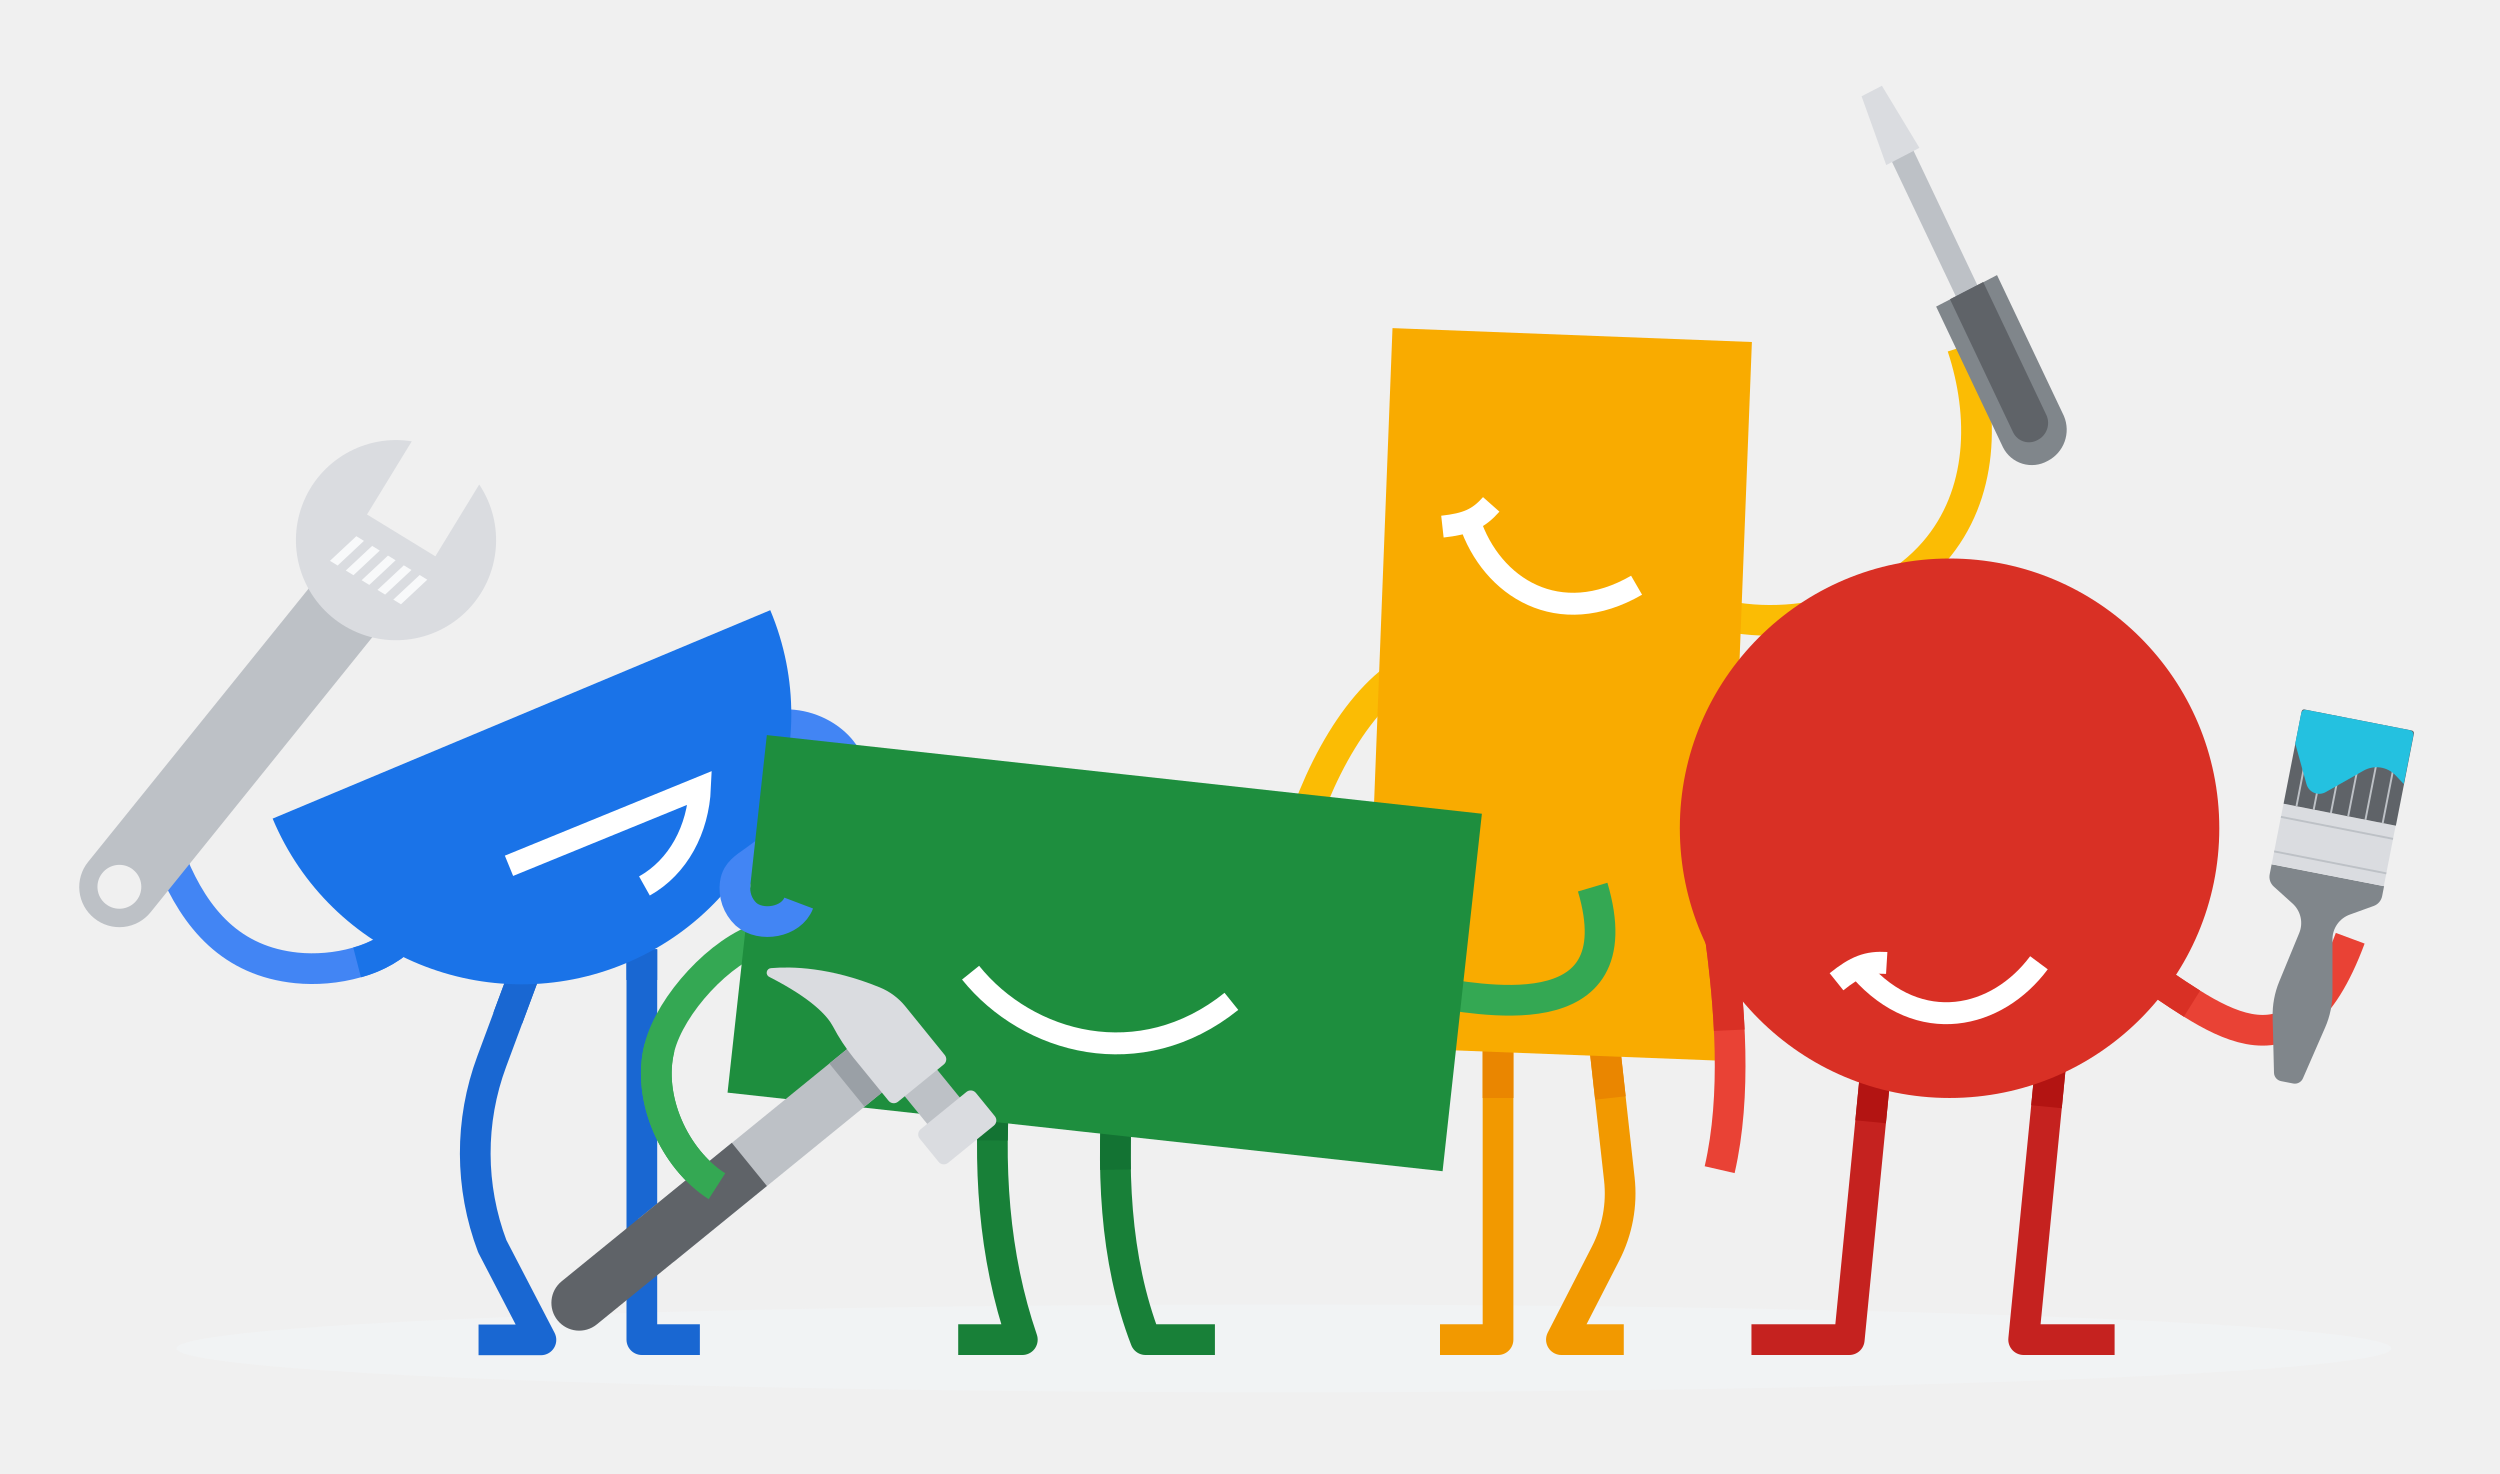
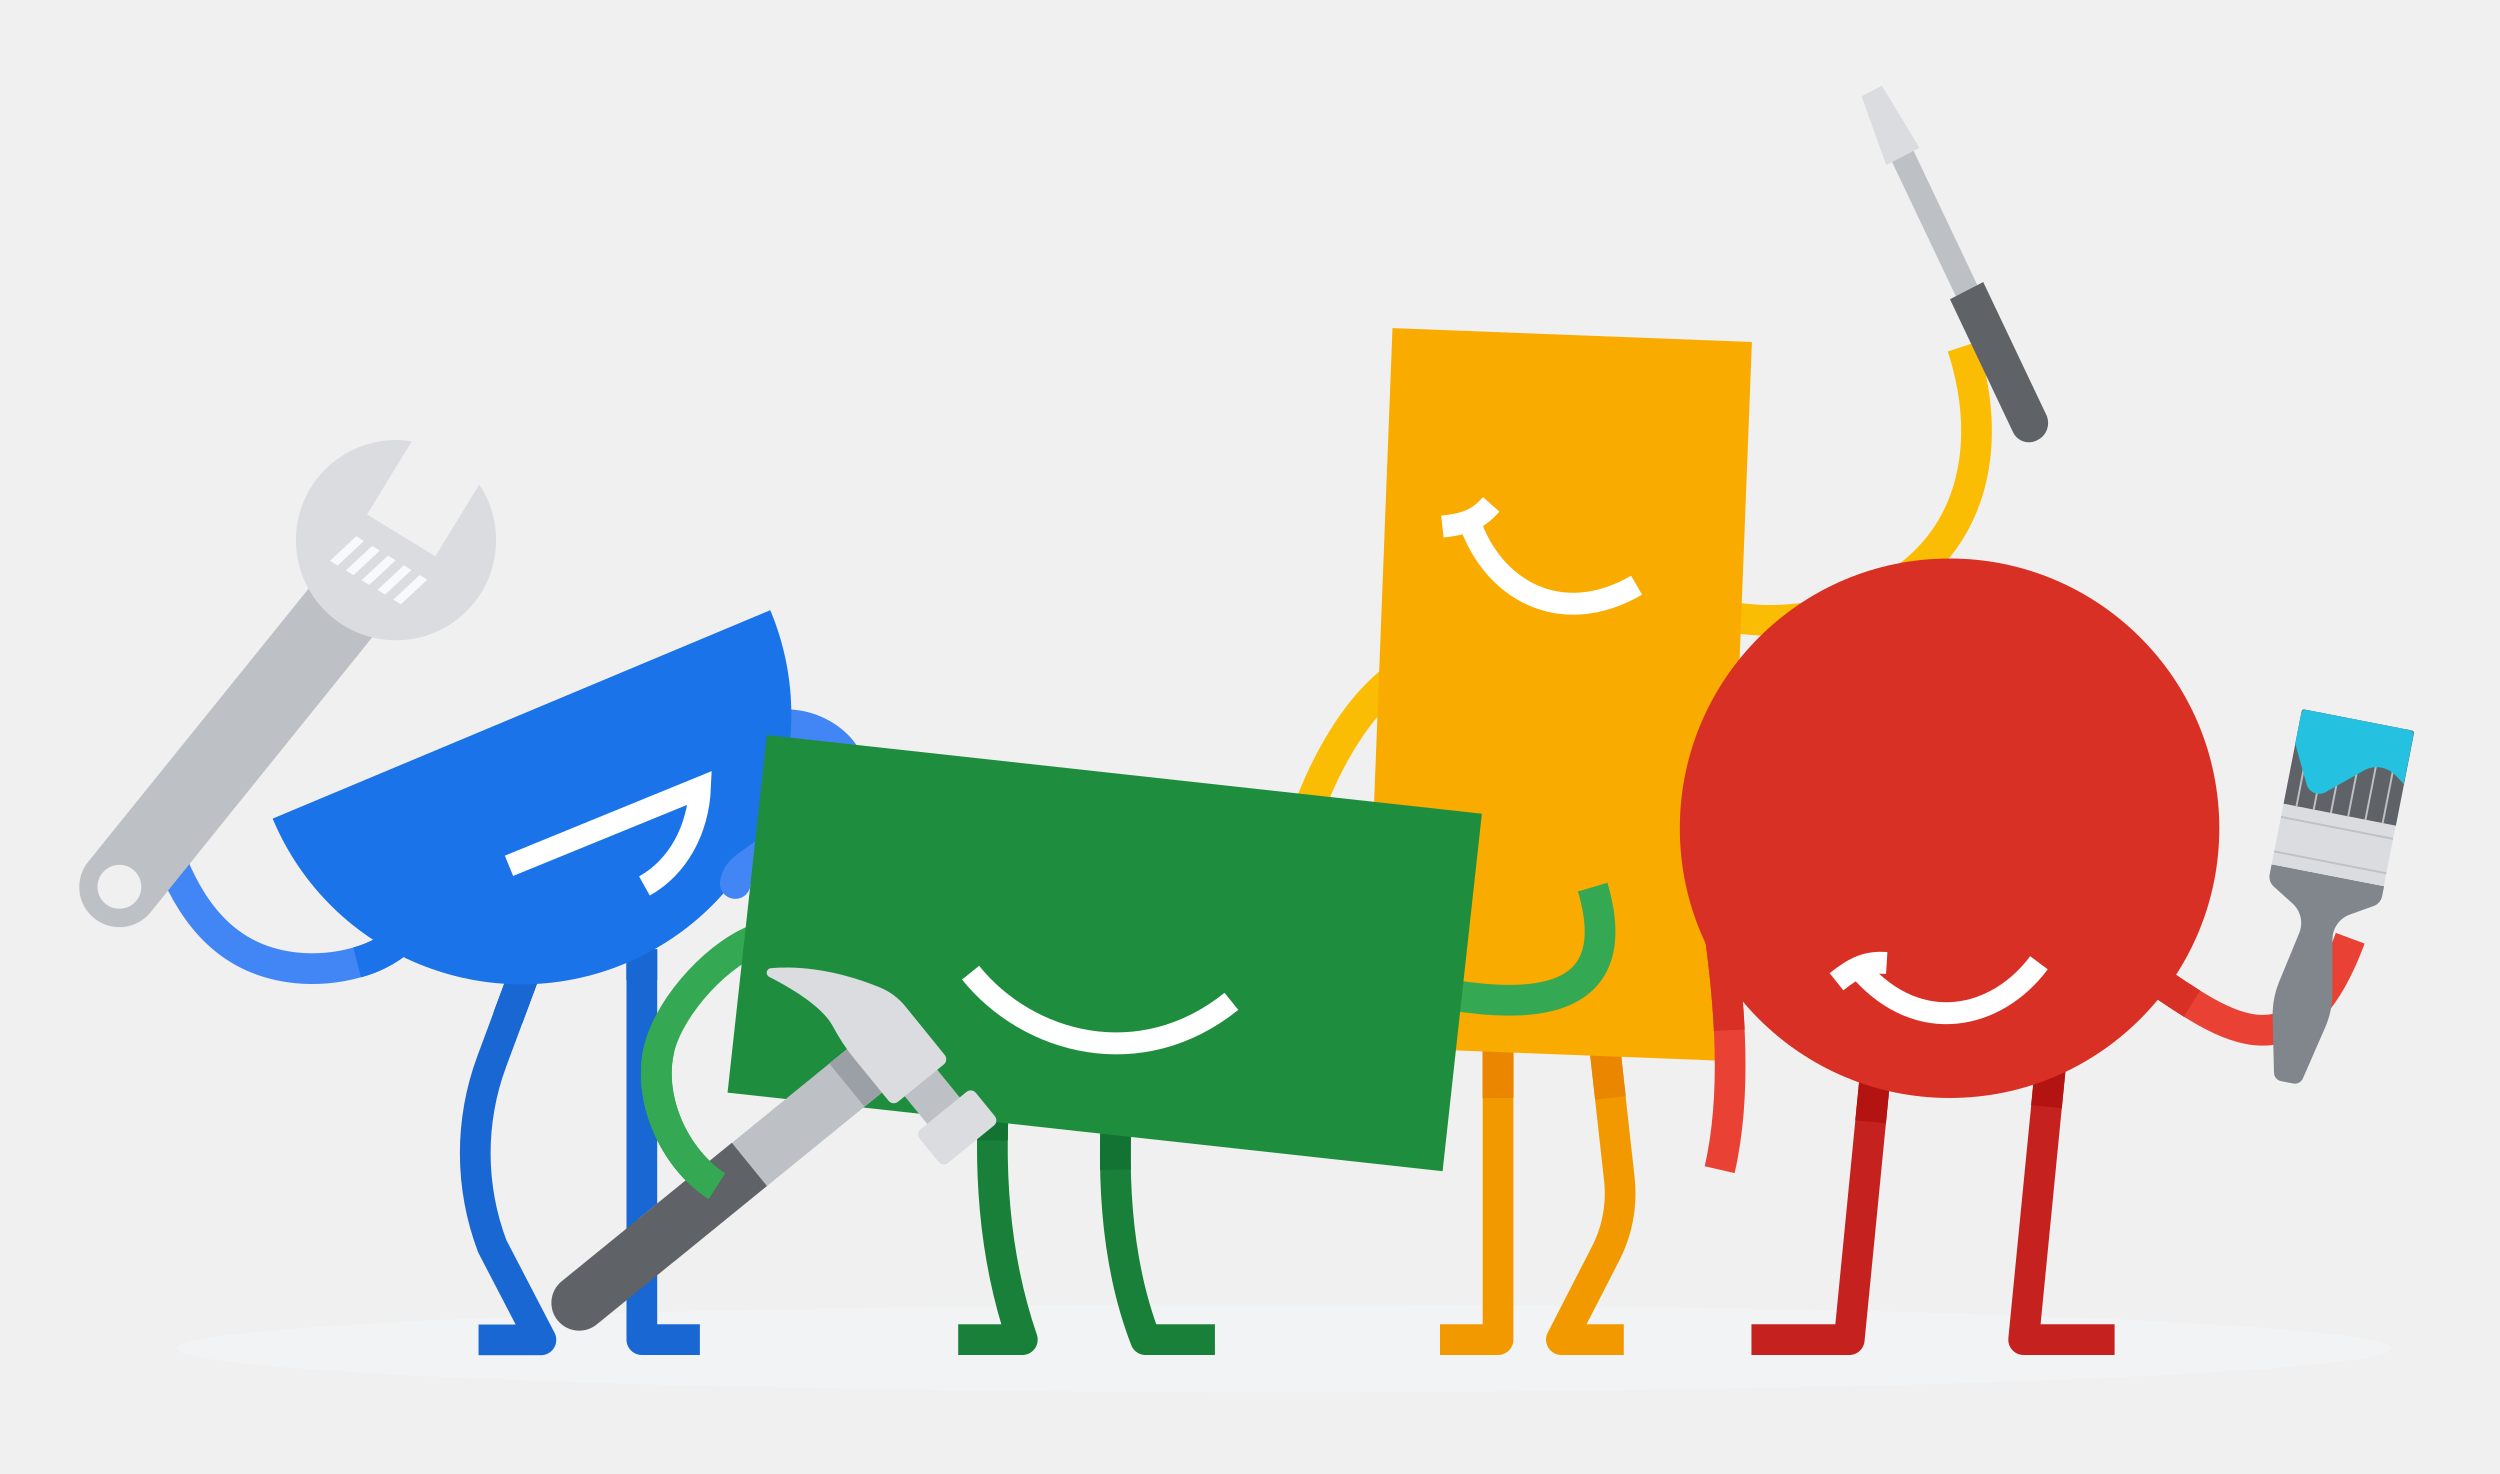
- <svg xmlns="http://www.w3.org/2000/svg" id="_1_Step_Darker" data-name="1 Step Darker" viewBox="0 0 570 336">
-   <defs>
-     <style>.cls-1,.cls-11,.cls-12,.cls-13,.cls-14,.cls-16,.cls-17,.cls-18,.cls-19,.cls-23,.cls-3,.cls-4,.cls-6,.cls-7,.cls-8,.cls-9{fill:none;}.cls-1,.cls-14{stroke:#4285f4;}.cls-1,.cls-11,.cls-12,.cls-13,.cls-14,.cls-16,.cls-17,.cls-18,.cls-19,.cls-3,.cls-4,.cls-7,.cls-8,.cls-9{stroke-linejoin:round;stroke-width:7px;}.cls-2{fill:#f1f3f4;}.cls-3{stroke:#1a73e8;}.cls-4{stroke:#1967d2;}.cls-5{fill:#1a73e8;}.cls-6{stroke:#fff;stroke-width:5px;}.cls-23,.cls-6{stroke-miterlimit:10;}.cls-7{stroke:#fbbc04;}.cls-8{stroke:#f29900;}.cls-9{stroke:#ea8600;}.cls-10{fill:#f9ab00;}.cls-11{stroke:#34a853;}.cls-12{stroke:#188038;}.cls-13{stroke:#137333;}.cls-14{stroke-linecap:round;}.cls-15{fill:#1e8e3e;}.cls-16{stroke:#e94235;}.cls-17{stroke:#d93025;}.cls-18{stroke:#c5221f;}.cls-19{stroke:#b31412;}.cls-20{fill:#d93025;}.cls-21{fill:#80868b;}.cls-22{fill:#dadce0;}.cls-23{stroke:#bdc1c6;stroke-width:0.44px;}.cls-24{fill:#5f6368;}.cls-25{fill:#24c1e0;}.cls-26{fill:#bdc1c6;}.cls-27{fill:#f8f9fa;}.cls-28{fill:#9aa0a6;}</style>
-   </defs>
-   <path class="cls-1" d="M170.78,167.21c11.36-5.5,21.2,1.59,22.73,7" />
-   <ellipse class="cls-2" cx="292.73" cy="307.44" rx="252.51" ry="10.01" />
-   <path class="cls-1" d="M93.23,212.44c-6,6.78-17,9.12-25.62,8.24-14.77-1.52-23-11-28.38-24" />
-   <path class="cls-3" d="M93.23,212.44a24.66,24.66,0,0,1-11.81,7" />
-   <path class="cls-4" d="M125.33,206.44,112.12,242a60,60,0,0,0,.12,42.15l11.09,21.34H109.11" />
-   <line class="cls-4" x1="125.33" y1="206.44" x2="115.78" y2="232.11" />
-   <polyline class="cls-4" points="146.34 216.44 146.34 305.44 159.57 305.44" />
-   <path class="cls-4" d="M125.33,206.44a72.1,72.1,0,0,0-5.25,13.5" />
-   <line class="cls-4" x1="146.34" y1="216.44" x2="146.34" y2="223.44" />
-   <path class="cls-5" d="M142.65,219.64a61.5,61.5,0,0,1-80.49-33l113.46-47.52A61.51,61.51,0,0,1,142.65,219.64Z" />
-   <path class="cls-6" d="M146.93,202c7.74-4.34,12.25-12.92,12.66-22.39l-43.54,17.79" />
-   <path class="cls-7" d="M385.07,137.93c18,7.48,43.08,2.83,56-12.14,11.22-13,11.51-31.12,6.34-46.75" />
-   <path class="cls-7" d="M322.39,152.05c-24.41,12-41.12,72.46-24.79,98" />
-   <path class="cls-7" d="M365.34,177.13c2.77,13.29,5.23,29.83,9.9,45.42" />
-   <path class="cls-8" d="M366,239.9l3.21,28.92a29.93,29.93,0,0,1-3.14,17L356,305.44h14.22" />
-   <polyline class="cls-8" points="341.55 234.9 341.55 305.44 328.32 305.44" />
-   <line class="cls-9" x1="366.02" y1="239.9" x2="367.18" y2="250.34" />
-   <line class="cls-9" x1="341.55" y1="234.9" x2="341.55" y2="250.34" />
-   <polygon class="cls-10" points="396.25 159.92 399.43 77.98 317.49 74.81 314.31 156.75 311.13 238.69 393.08 241.87 396.25 159.92" />
-   <path class="cls-6" d="M335.08,118.92c5,15.13,20.44,24.7,38.06,14.51" />
-   <path class="cls-6" d="M340,115c-2.94,3.32-5.56,4.45-11.13,5.07" />
-   <path class="cls-11" d="M326.51,226.26c9.21,1.09,46.63,9.81,36.62-24" />
-   <path class="cls-12" d="M255.19,243.91c-1.95,22.25-1.06,43.25,6,61.53H277" />
-   <path class="cls-12" d="M227.09,243.91c-2,21.75-.54,42.43,6,61.53H218.47" />
-   <path class="cls-13" d="M255.19,243.91a212.54,212.54,0,0,0-.86,22.78" />
-   <path class="cls-13" d="M227.09,243.91q-.75,8.16-.82,16.11" />
-   <path class="cls-14" d="M193.58,180c-2.07,8.2-14.68,10.84-20.68,15.6-1.52,1.21-3.64,2.28-4.66,4a5,5,0,0,0-.6,1.84" />
-   <path class="cls-11" d="M163.46,270.46c-9.77-6.25-16-20.14-13.11-31.58,2.53-9.9,14-22.34,23.45-25.13" />
-   <polygon class="cls-15" points="256.35 176.56 174.84 167.6 165.88 249.12 247.39 258.08 328.91 267.04 337.87 185.53 256.35 176.56" />
-   <path class="cls-6" d="M221.29,221.77C234.34,238,260,245,280.76,228.31" />
-   <path class="cls-16" d="M486.65,220.21C504,231,522.5,249.9,535.85,213.92" />
-   <path class="cls-17" d="M486.65,220.21c4.33,2.7,8.74,5.9,13.12,8.63" />
-   <path class="cls-16" d="M392.08,212.43c2.38,17.25,3.91,37.24,0,54.26" />
-   <path class="cls-17" d="M392.08,212.43c1,7.16,1.82,14.78,2.19,22.47" />
-   <polyline class="cls-18" points="430.17 218.39 421.63 305.44 399.33 305.44" />
-   <polyline class="cls-18" points="469.93 218.39 461.39 305.44 482.13 305.44" />
-   <line class="cls-19" x1="430.17" y1="218.39" x2="426.5" y2="255.77" />
-   <line class="cls-19" x1="469.93" y1="218.39" x2="466.6" y2="252.34" />
-   <circle class="cls-20" cx="444.5" cy="188.84" r="61.5" />
-   <path class="cls-6" d="M464.88,219.51c-9.5,12.78-27.2,17-40.68,1.74" />
-   <path class="cls-6" d="M430.17,219.55c-4.42-.27-7.08.79-11.45,4.29" />
-   <path class="cls-1" d="M167.64,201.39a8.07,8.07,0,0,0,2.46,7.06c3.38,3,10.33,1.86,12-2.55" />
-   <path class="cls-21" d="M517.93,197.07l-.44,2.26a3,3,0,0,0,.93,2.81l4.27,3.85a6,6,0,0,1,1.53,6.75l-4.56,11.07a20.08,20.08,0,0,0-1.5,8.14l.31,12.64a2,2,0,0,0,1.62,1.91l2.75.54a2,2,0,0,0,2.22-1.16l5.06-11.58a20,20,0,0,0,1.68-8.11l0-12a6,6,0,0,1,4-5.68l5.4-1.95a3,3,0,0,0,1.93-2.25l.44-2.26Z" />
-   <rect class="cls-22" x="519.03" y="185.68" width="26.05" height="14.03" transform="translate(46.97 -98.7) rotate(11.08)" />
-   <line class="cls-23" x1="520.05" y1="186.25" x2="545.61" y2="191.26" />
-   <line class="cls-23" x1="518.51" y1="194.12" x2="544.07" y2="199.13" />
-   <path class="cls-24" d="M523.09,164H548a.59.59,0,0,1,.59.59V186a0,0,0,0,1,0,0H522.5a0,0,0,0,1,0,0V164.56a.59.59,0,0,1,.59-.59Z" transform="translate(43.64 -99.7) rotate(11.08)" />
-   <line class="cls-23" x1="523.58" y1="183.88" x2="527.81" y2="162.25" />
-   <line class="cls-23" x1="527.51" y1="184.65" x2="531.75" y2="163.02" />
-   <line class="cls-23" x1="531.44" y1="185.42" x2="535.68" y2="163.79" />
-   <line class="cls-23" x1="535.37" y1="186.19" x2="539.61" y2="164.56" />
-   <line class="cls-23" x1="539.31" y1="186.96" x2="543.55" y2="165.33" />
-   <line class="cls-23" x1="543.24" y1="187.73" x2="547.48" y2="166.1" />
-   <path class="cls-25" d="M549.45,166.49l-23.6-4.63a1,1,0,0,0-1.18.79l-1.35,6.89,2.56,9.24a3,3,0,0,0,4.38,1.82l8.63-4.89a6,6,0,0,1,7.33,1.1l1.84,1.95,2.18-11.1A1,1,0,0,0,549.45,166.49Z" />
-   <path class="cls-26" d="M91.3,137.33,77.09,125.86l-57,70.65a9.12,9.12,0,0,0,1.38,12.84h0A9.12,9.12,0,0,0,34.33,208Zm-60.91,61a5,5,0,1,1-7.09.76A5,5,0,0,1,30.39,198.31Z" />
-   <path class="cls-22" d="M83.68,117.3l15.58,9.54,10-16.37a22.82,22.82,0,1,1-15.38-9.85Z" />
-   <polygon class="cls-22" points="81.24 122.25 75.23 127.87 91.48 137.82 97.42 132.17 81.24 122.25" />
-   <polygon class="cls-27" points="95.68 131.1 89.67 136.71 91.42 137.78 97.42 132.17 95.68 131.1" />
-   <polygon class="cls-27" points="92.07 128.89 86.06 134.5 87.81 135.57 93.81 129.96 92.07 128.89" />
-   <polygon class="cls-27" points="88.46 126.67 82.45 132.29 84.2 133.36 90.2 127.74 88.46 126.67" />
-   <polygon class="cls-27" points="84.85 124.46 78.84 130.08 80.59 131.15 86.59 125.53 84.85 124.46" />
-   <polygon class="cls-27" points="81.24 122.25 75.23 127.87 76.98 128.94 82.98 123.32 81.24 122.25" />
-   <polygon class="cls-26" points="466.08 97.09 461.17 99.63 427.6 28.96 432.51 26.42 466.08 97.09" />
-   <polygon class="cls-22" points="437.63 33.71 430.06 37.63 424.44 21.95 429.07 19.55 437.63 33.71" />
-   <path class="cls-21" d="M466.83,105.11h0A7.34,7.34,0,0,1,456.69,102l-15.25-32.1,13.88-7.18,15.24,32.1A8,8,0,0,1,466.83,105.11Z" />
-   <path class="cls-24" d="M464.56,100.33h0A4,4,0,0,1,459,98.6L444.59,68.22l7.58-3.92L466.6,94.68A4.35,4.35,0,0,1,464.56,100.33Z" />
-   <rect class="cls-26" x="142.69" y="257.09" width="61.38" height="12.69" transform="translate(-127.38 168.57) rotate(-39.14)" />
-   <rect class="cls-28" x="192.5" y="239.38" width="5.27" height="12.69" transform="translate(-111.32 178.33) rotate(-39.14)" />
-   <rect class="cls-26" x="205.54" y="244.6" width="12.9" height="9.56" transform="translate(271.58 -72.46) rotate(50.86)" />
-   <rect class="cls-22" x="209.99" y="252.12" width="16.52" height="9.9" rx="1.53" transform="translate(549.8 318.67) rotate(140.86)" />
-   <path class="cls-22" d="M175.87,220.73c4.56-.39,13.4-.24,24.73,4.4a14.61,14.61,0,0,1,5.8,4.3l9,11.11a1.53,1.53,0,0,1-.22,2.16l-10.44,8.5a1.53,1.53,0,0,1-2.15-.23l-8-9.81A44.24,44.24,0,0,1,189.9,234c-1.21-2.28-4.66-6.23-14.42-11.22A1.06,1.06,0,0,1,175.87,220.73Z" />
-   <rect class="cls-26" x="158.98" y="236.29" width="3.47" height="74.9" rx="1.73" transform="translate(271.56 -23.71) rotate(50.86)" />
-   <path class="cls-24" d="M166.85,260.56l-38.79,31.57a6.34,6.34,0,0,0,8,9.84l38.79-31.57Z" />
-   <path class="cls-11" d="M163.46,270.46c-9.77-6.25-16-20.14-13.11-31.58" />
+ <svg xmlns="http://www.w3.org/2000/svg" width="570" height="336" viewBox="0 0 570 336" fill="none">
+   <path d="M170.78,167.21c11.36-5.5,21.2,1.59,22.73,7" fill="none" stroke="#4285F4" stroke-linejoin="round" stroke-width="7px" />
+   <ellipse cx="292.73" cy="307.44" rx="252.51" ry="10.01" fill="#F1F3F4" />
+   <path d="M93.23,212.44c-6,6.78-17,9.12-25.62,8.24-14.77-1.52-23-11-28.38-24" fill="none" stroke="#4285F4" stroke-linejoin="round" stroke-width="7px" />
+   <path d="M93.23,212.44a24.66,24.66,0,0,1-11.81,7" fill="none" stroke="#1A73E8" stroke-linejoin="round" stroke-width="7px" />
+   <path d="M125.33,206.44,112.12,242a60,60,0,0,0,.12,42.15l11.09,21.34H109.11" fill="none" stroke="#1967D2" stroke-linejoin="round" stroke-width="7px" />
+   <line x1="125.33" y1="206.44" x2="115.78" y2="232.11" fill="none" stroke="#1967D2" stroke-linejoin="round" stroke-width="7px" />
+   <polyline points="146.34 216.44 146.34 305.44 159.57 305.44" fill="none" stroke="#1967D2" stroke-linejoin="round" stroke-width="7px" />
+   <path d="M125.33,206.44a72.1,72.1,0,0,0-5.25,13.5" fill="none" stroke="#1967D2" stroke-linejoin="round" stroke-width="7px" />
+   <line x1="146.34" y1="216.44" x2="146.34" y2="223.44" fill="none" stroke="#1967D2" stroke-linejoin="round" stroke-width="7px" />
+   <path d="M142.65,219.64a61.5,61.5,0,0,1-80.49-33l113.46-47.52A61.51,61.51,0,0,1,142.65,219.64Z" fill="#1A73E8" />
+   <path d="M146.93,202c7.74-4.34,12.25-12.92,12.66-22.39l-43.54,17.79" fill="none" stroke="#FFF" stroke-miterlimit="10" stroke-width="5px" />
+   <path d="M385.07,137.93c18,7.48,43.08,2.83,56-12.14,11.22-13,11.51-31.12,6.34-46.75" fill="none" stroke="#FBBC04" stroke-linejoin="round" stroke-width="7px" />
+   <path d="M322.39,152.05c-24.41,12-41.12,72.46-24.79,98" fill="none" stroke="#FBBC04" stroke-linejoin="round" stroke-width="7px" />
+   <path d="M365.34,177.13c2.77,13.29,5.23,29.83,9.9,45.42" fill="none" stroke="#FBBC04" stroke-linejoin="round" stroke-width="7px" />
+   <path d="M366,239.9l3.21,28.92a29.93,29.93,0,0,1-3.14,17L356,305.44h14.22" fill="none" stroke="#F29900" stroke-linejoin="round" stroke-width="7px" />
+   <polyline points="341.55 234.9 341.55 305.44 328.32 305.44" fill="none" stroke="#F29900" stroke-linejoin="round" stroke-width="7px" />
+   <line x1="366.02" y1="239.9" x2="367.18" y2="250.34" fill="none" stroke="#EA8600" stroke-linejoin="round" stroke-width="7px" />
+   <line x1="341.55" y1="234.9" x2="341.55" y2="250.34" fill="none" stroke="#EA8600" stroke-linejoin="round" stroke-width="7px" />
+   <polygon points="396.25 159.92 399.43 77.98 317.49 74.81 314.31 156.75 311.13 238.69 393.08 241.87 396.25 159.92" fill="#F9AB00" />
+   <path d="M335.08,118.92c5,15.13,20.44,24.7,38.06,14.51" fill="none" stroke="#FFF" stroke-miterlimit="10" stroke-width="5px" />
+   <path d="M340,115c-2.94,3.32-5.56,4.45-11.13,5.07" fill="none" stroke="#FFF" stroke-miterlimit="10" stroke-width="5px" />
+   <path d="M326.51,226.26c9.21,1.09,46.63,9.81,36.62-24" fill="none" stroke="#34A853" stroke-linejoin="round" stroke-width="7px" />
+   <path d="M255.19,243.91c-1.95,22.25-1.06,43.25,6,61.53H277" fill="none" stroke="#188038" stroke-linejoin="round" stroke-width="7px" />
+   <path d="M227.09,243.91c-2,21.75-.54,42.43,6,61.53H218.47" fill="none" stroke="#188038" stroke-linejoin="round" stroke-width="7px" />
+   <path d="M255.19,243.91a212.54,212.54,0,0,0-.86,22.78" fill="none" stroke="#137333" stroke-linejoin="round" stroke-width="7px" />
+   <path d="M227.09,243.91q-.75,8.16-.82,16.11" fill="none" stroke="#137333" stroke-linejoin="round" stroke-width="7px" />
+   <path d="M193.58,180c-2.07,8.2-14.68,10.84-20.68,15.6-1.52,1.21-3.64,2.28-4.66,4a5,5,0,0,0-.6,1.84" fill="none" stroke="#4285F4" stroke-linecap="round" stroke-linejoin="round" stroke-width="7px" />
+   <path d="M163.46,270.46c-9.77-6.25-16-20.14-13.11-31.58,2.53-9.9,14-22.34,23.45-25.13" fill="none" stroke="#34A853" stroke-linejoin="round" stroke-width="7px" />
+   <polygon points="256.35 176.56 174.84 167.6 165.88 249.12 247.39 258.08 328.91 267.04 337.87 185.53 256.35 176.56" fill="#1E8E3E" />
+   <path d="M221.29,221.77C234.34,238,260,245,280.76,228.31" fill="none" stroke="#FFF" stroke-miterlimit="10" stroke-width="5px" />
+   <path d="M486.65,220.21C504,231,522.5,249.9,535.85,213.92" fill="none" stroke="#E94235" stroke-linejoin="round" stroke-width="7px" />
+   <path d="M486.65,220.21c4.33,2.7,8.74,5.9,13.12,8.63" fill="none" stroke="#D93025" stroke-linejoin="round" stroke-width="7px" />
+   <path d="M392.08,212.43c2.38,17.25,3.91,37.24,0,54.26" fill="none" stroke="#E94235" stroke-linejoin="round" stroke-width="7px" />
+   <path d="M392.08,212.43c1,7.16,1.82,14.78,2.19,22.47" fill="none" stroke="#D93025" stroke-linejoin="round" stroke-width="7px" />
+   <polyline points="430.17 218.39 421.63 305.44 399.33 305.44" fill="none" stroke="#C5221F" stroke-linejoin="round" stroke-width="7px" />
+   <polyline points="469.93 218.39 461.39 305.44 482.13 305.44" fill="none" stroke="#C5221F" stroke-linejoin="round" stroke-width="7px" />
+   <line x1="430.17" y1="218.39" x2="426.5" y2="255.77" fill="none" stroke="#B31412" stroke-linejoin="round" stroke-width="7px" />
+   <line x1="469.93" y1="218.39" x2="466.6" y2="252.34" fill="none" stroke="#B31412" stroke-linejoin="round" stroke-width="7px" />
+   <circle cx="444.5" cy="188.84" r="61.5" fill="#D93025" />
+   <path d="M464.88,219.51c-9.5,12.78-27.2,17-40.68,1.74" fill="none" stroke="#FFF" stroke-miterlimit="10" stroke-width="5px" />
+   <path d="M430.17,219.55c-4.42-.27-7.08.79-11.45,4.29" fill="none" stroke="#FFF" stroke-miterlimit="10" stroke-width="5px" />
+   <path d="M167.64,201.39a8.07,8.07,0,0,0,2.46,7.06c3.38,3,10.33,1.86,12-2.55" />
+   <path d="M517.93,197.07l-.44,2.26a3,3,0,0,0,.93,2.81l4.27,3.85a6,6,0,0,1,1.53,6.75l-4.56,11.07a20.08,20.08,0,0,0-1.5,8.14l.31,12.64a2,2,0,0,0,1.62,1.91l2.75.54a2,2,0,0,0,2.22-1.16l5.06-11.58a20,20,0,0,0,1.68-8.11l0-12a6,6,0,0,1,4-5.68l5.4-1.95a3,3,0,0,0,1.93-2.25l.44-2.26Z" fill="#80868B" />
+   <rect x="519.03" y="185.68" width="26.05" height="14.03" transform="translate(46.97 -98.7) rotate(11.08)" fill="#DADCE0" />
+   <line x1="520.05" y1="186.25" x2="545.61" y2="191.26" fill="none" stroke="#BDC1C6" stroke-miterlimit="10" stroke-width="0.44px" />
+   <line x1="518.51" y1="194.12" x2="544.07" y2="199.13" fill="none" stroke="#BDC1C6" stroke-miterlimit="10" stroke-width="0.44px" />
+   <path d="M523.09,164H548a.59.59,0,0,1,.59.59V186a0,0,0,0,1,0,0H522.5a0,0,0,0,1,0,0V164.56a.59.59,0,0,1,.59-.59Z" transform="translate(43.64 -99.7) rotate(11.08)" fill="#5F6368" />
+   <line x1="523.58" y1="183.88" x2="527.81" y2="162.25" fill="none" stroke="#BDC1C6" stroke-miterlimit="10" stroke-width="0.44px" />
+   <line x1="527.51" y1="184.65" x2="531.75" y2="163.02" fill="none" stroke="#BDC1C6" stroke-miterlimit="10" stroke-width="0.44px" />
+   <line x1="531.44" y1="185.42" x2="535.68" y2="163.79" fill="none" stroke="#BDC1C6" stroke-miterlimit="10" stroke-width="0.44px" />
+   <line x1="535.37" y1="186.19" x2="539.61" y2="164.56" fill="none" stroke="#BDC1C6" stroke-miterlimit="10" stroke-width="0.44px" />
+   <line x1="539.31" y1="186.96" x2="543.55" y2="165.33" fill="none" stroke="#BDC1C6" stroke-miterlimit="10" stroke-width="0.44px" />
+   <line x1="543.24" y1="187.73" x2="547.48" y2="166.1" fill="none" stroke="#BDC1C6" stroke-miterlimit="10" stroke-width="0.44px" />
+   <path d="M549.45,166.49l-23.6-4.63a1,1,0,0,0-1.18.79l-1.35,6.89,2.56,9.24a3,3,0,0,0,4.38,1.82l8.63-4.89a6,6,0,0,1,7.33,1.1l1.84,1.95,2.18-11.1A1,1,0,0,0,549.45,166.49Z" fill="#24C1E0" />
+   <path d="M91.3,137.33,77.09,125.86l-57,70.65a9.12,9.12,0,0,0,1.38,12.84h0A9.12,9.12,0,0,0,34.33,208Zm-60.91,61a5,5,0,1,1-7.09.76A5,5,0,0,1,30.39,198.31Z" fill="#BDC1C6" />
+   <path d="M83.68,117.3l15.58,9.54,10-16.37a22.82,22.82,0,1,1-15.38-9.85Z" fill="#DADCE0" />
+   <polygon points="81.24 122.25 75.23 127.87 91.48 137.82 97.42 132.17 81.24 122.25" fill="#DADCE0" />
+   <polygon points="95.68 131.1 89.67 136.71 91.42 137.78 97.42 132.17 95.68 131.1" fill="#F8F9FA" />
+   <polygon points="92.07 128.89 86.06 134.5 87.81 135.57 93.81 129.96 92.07 128.89" fill="#F8F9FA" />
+   <polygon points="88.46 126.67 82.45 132.29 84.2 133.36 90.2 127.74 88.46 126.67" fill="#F8F9FA" />
+   <polygon points="84.85 124.46 78.84 130.08 80.59 131.15 86.59 125.53 84.85 124.46" fill="#F8F9FA" />
+   <polygon points="81.24 122.25 75.23 127.87 76.98 128.94 82.98 123.32 81.24 122.25" fill="#F8F9FA" />
+   <polygon points="466.08 97.09 461.17 99.63 427.6 28.96 432.51 26.42 466.08 97.09" fill="#BDC1C6" />
+   <polygon points="437.63 33.71 430.06 37.63 424.44 21.95 429.07 19.55 437.63 33.71" fill="#DADCE0" />
+   <path d="M466.83,105.11h0A7.34,7.34,0,0,1,456.69,102l-15.25-32.1,13.88-7.18,15.24,32.1A8,8,0,0,1,466.83,105.11Z" />
+   <path d="M464.56,100.33h0A4,4,0,0,1,459,98.6L444.59,68.22l7.58-3.92L466.6,94.68A4.35,4.35,0,0,1,464.56,100.33Z" fill="#5F6368" />
+   <rect x="142.69" y="257.09" width="61.38" height="12.69" transform="translate(-127.38 168.57) rotate(-39.14)" fill="#BDC1C6" />
+   <rect x="192.5" y="239.38" width="5.27" height="12.69" transform="translate(-111.32 178.33) rotate(-39.14)" fill="#9AA0A6" />
+   <rect x="205.54" y="244.6" width="12.9" height="9.56" transform="translate(271.58 -72.46) rotate(50.86)" fill="#BDC1C6" />
+   <rect x="209.99" y="252.12" width="16.52" height="9.9" rx="1.53" transform="translate(549.8 318.67) rotate(140.86)" fill="#DADCE0" />
+   <path d="M175.87,220.73c4.56-.39,13.4-.24,24.73,4.4a14.61,14.61,0,0,1,5.8,4.3l9,11.11a1.53,1.53,0,0,1-.22,2.16l-10.44,8.5a1.53,1.53,0,0,1-2.15-.23l-8-9.81A44.24,44.24,0,0,1,189.9,234c-1.21-2.28-4.66-6.23-14.42-11.22A1.06,1.06,0,0,1,175.87,220.73Z" fill="#DADCE0" />
+   <rect x="158.98" y="236.29" width="3.47" height="74.9" rx="1.73" transform="translate(271.56 -23.71) rotate(50.86)" fill="#BDC1C6" />
+   <path d="M166.85,260.56l-38.79,31.57a6.34,6.34,0,0,0,8,9.84l38.79-31.57Z" fill="#5F6368" />
+   <path d="M163.46,270.46c-9.77-6.25-16-20.14-13.11-31.58" fill="none" stroke="#34A853" stroke-linejoin="round" stroke-width="7px" />
</svg>
